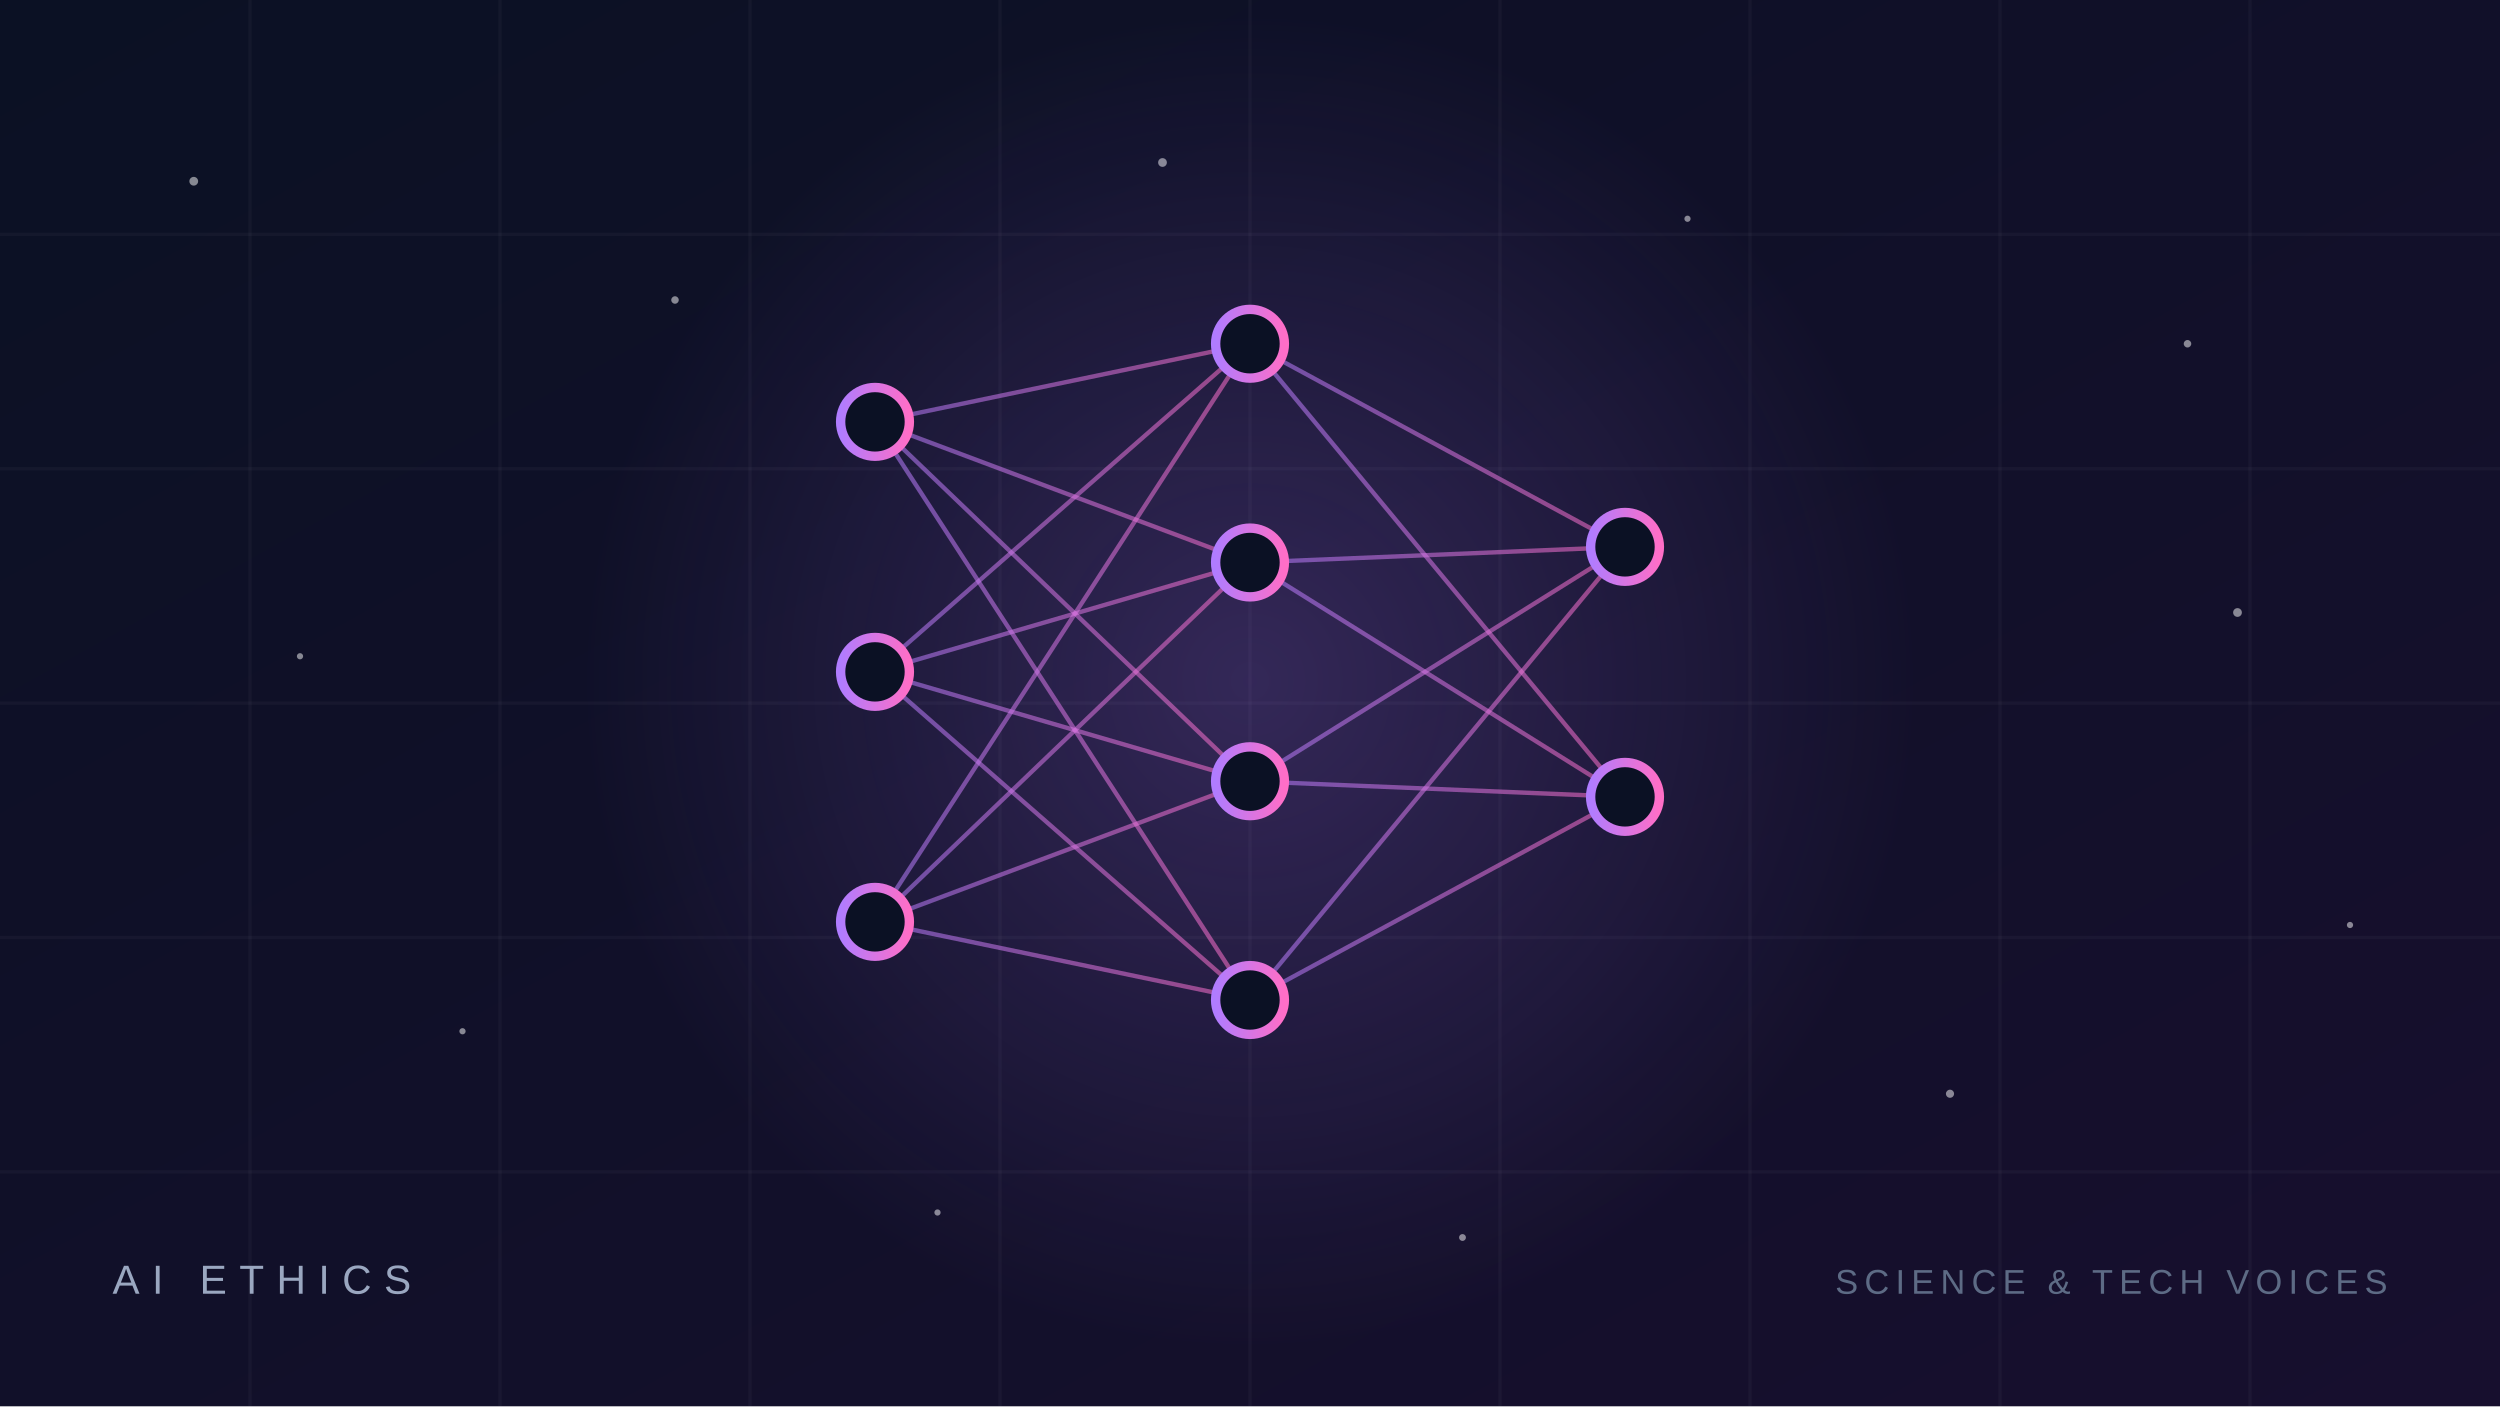
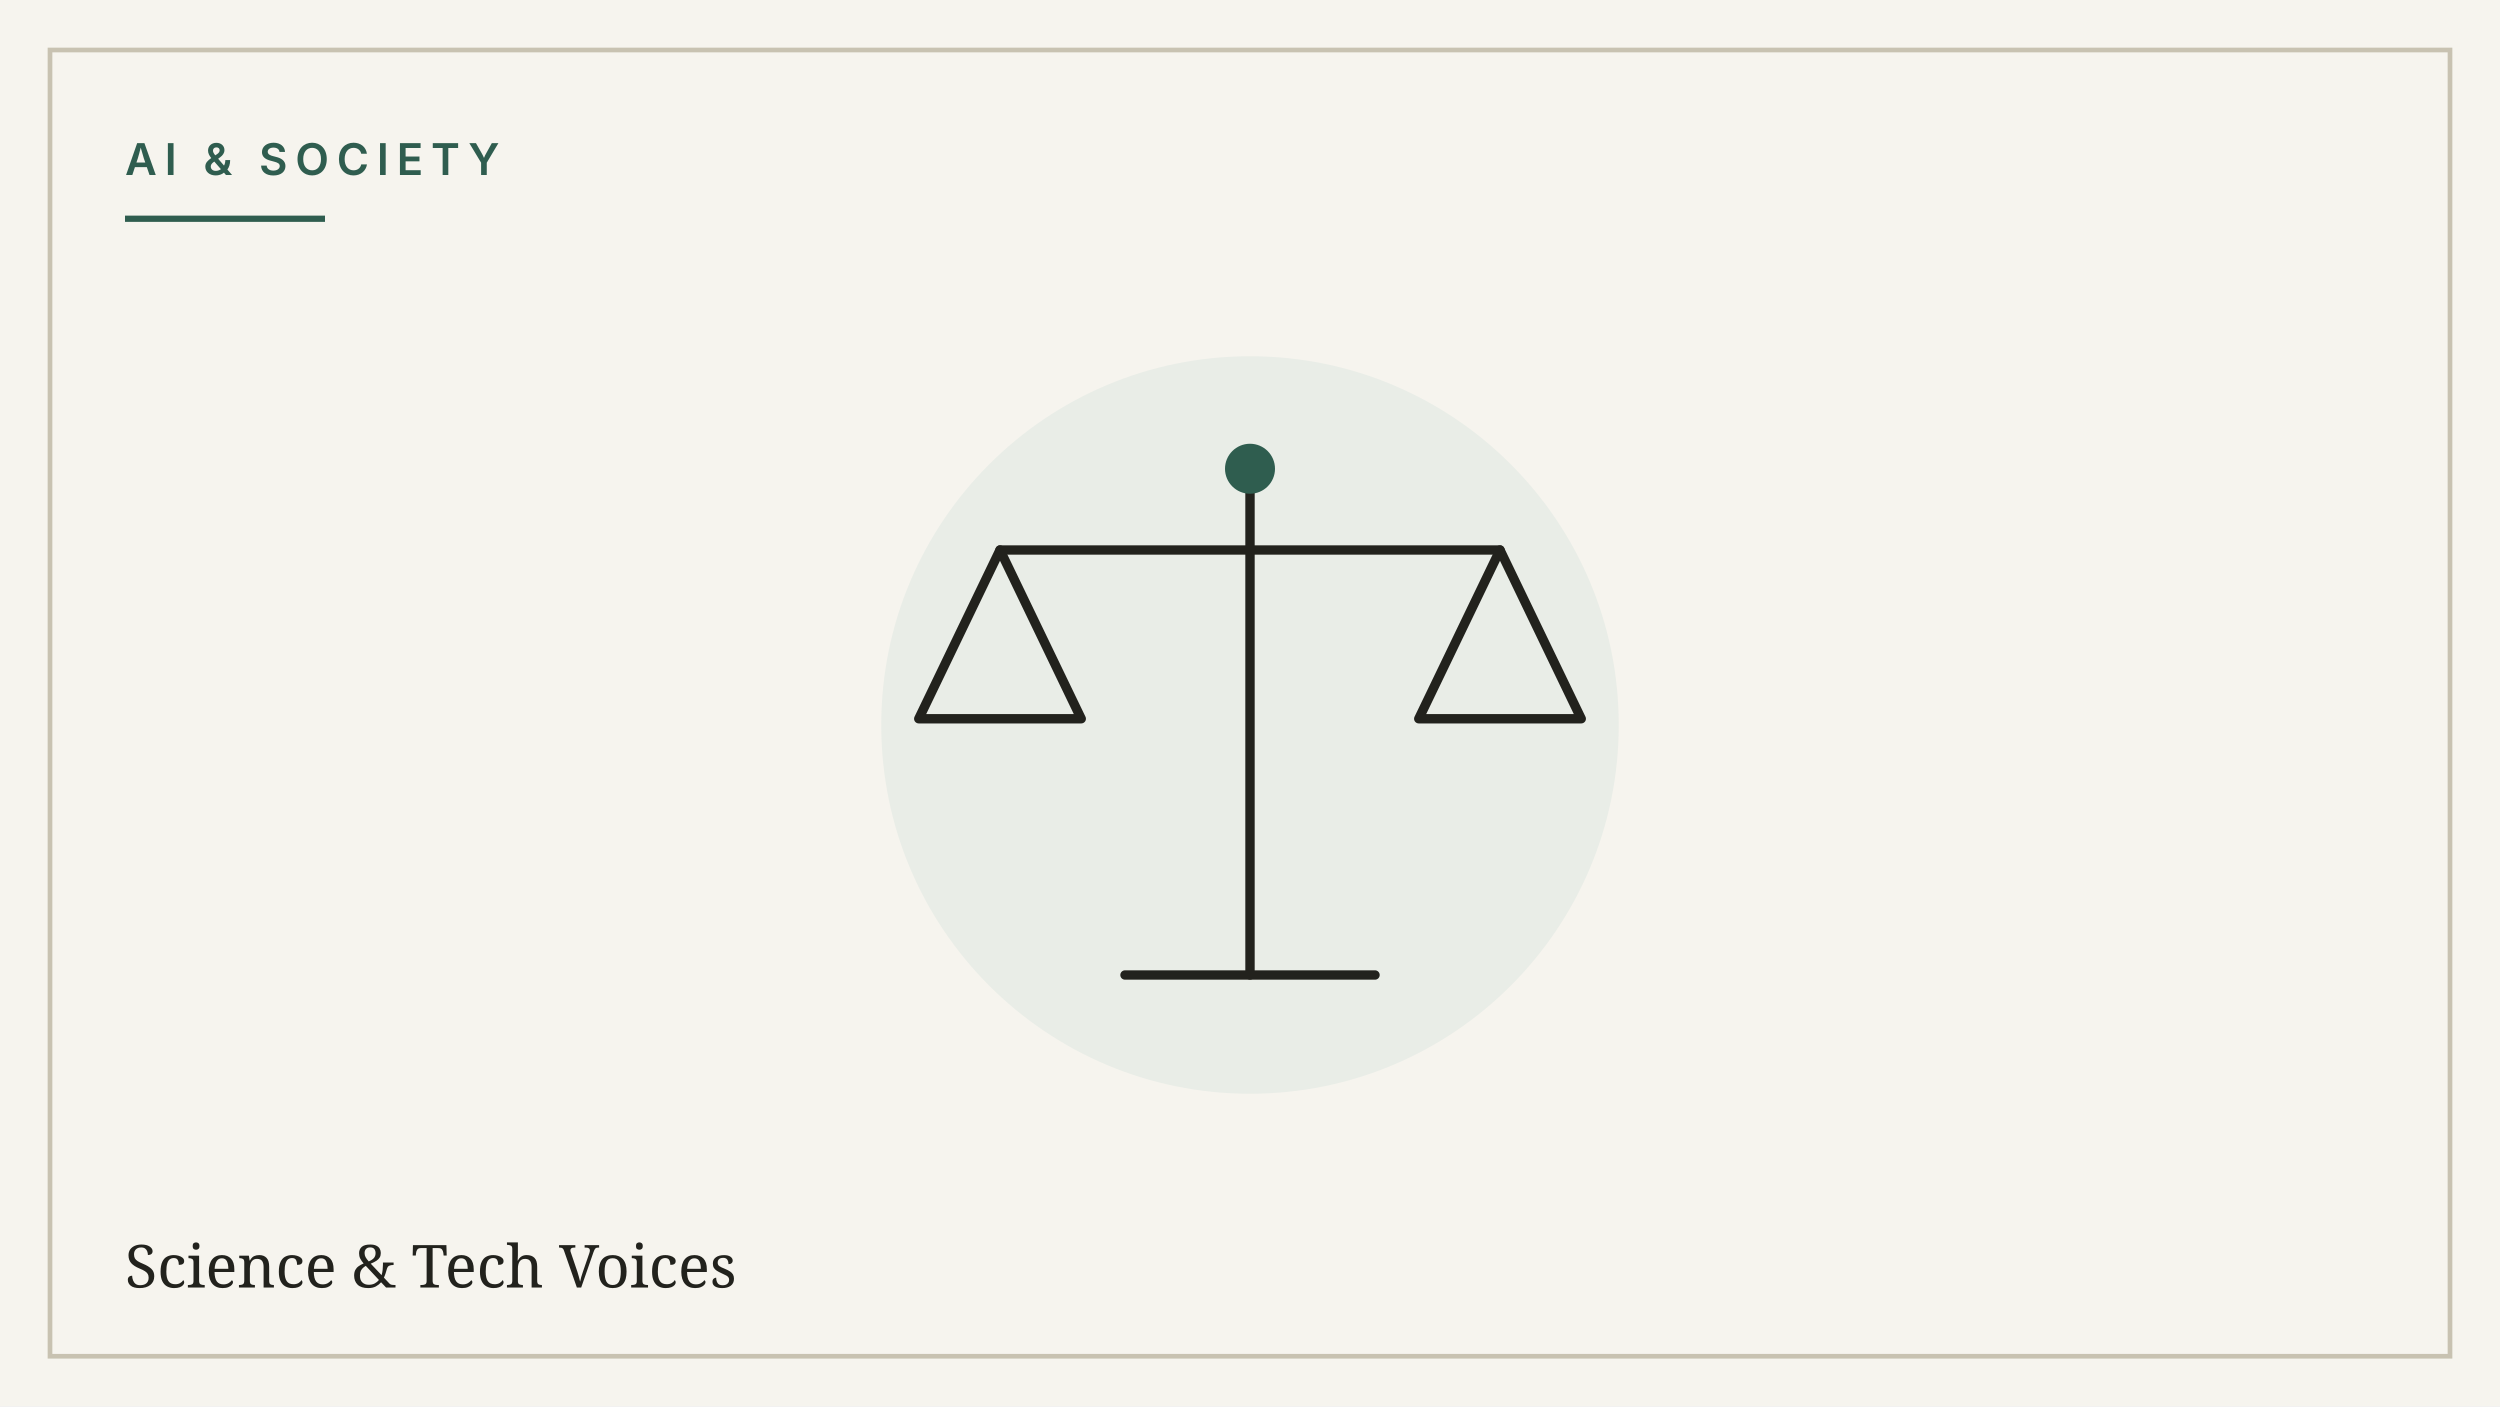
<svg xmlns="http://www.w3.org/2000/svg" viewBox="0 0 800 450" role="img" aria-label="AI Ethics: Can Code Have a Conscience?">
-   <defs>
-     <linearGradient id="bg" x1="0" y1="0" x2="1" y2="1">
-       <stop offset="0" stop-color="#0b1124" />
-       <stop offset="1" stop-color="#170f2e" />
-     </linearGradient>
-     <linearGradient id="ac" x1="0" y1="0" x2="1" y2="0">
-       <stop offset="0" stop-color="#b07cff" />
-       <stop offset="1" stop-color="#ff6ec7" />
-     </linearGradient>
-     <radialGradient id="glow" cx="0.5" cy="0.5" r="0.5">
-       <stop offset="0" stop-color="#b07cff" stop-opacity="0.22" />
-       <stop offset="1" stop-color="#b07cff" stop-opacity="0" />
-     </radialGradient>
-   </defs>
-   <rect width="800" height="450" fill="url(#bg)" />
-   <g stroke="#ffffff" stroke-opacity="0.035" stroke-width="1">
-     <line x1="80" y1="0" x2="80" y2="450" />
-     <line x1="160" y1="0" x2="160" y2="450" />
-     <line x1="240" y1="0" x2="240" y2="450" />
-     <line x1="320" y1="0" x2="320" y2="450" />
-     <line x1="400" y1="0" x2="400" y2="450" />
-     <line x1="480" y1="0" x2="480" y2="450" />
-     <line x1="560" y1="0" x2="560" y2="450" />
-     <line x1="640" y1="0" x2="640" y2="450" />
-     <line x1="720" y1="0" x2="720" y2="450" />
-     <line x1="0" y1="75" x2="800" y2="75" />
-     <line x1="0" y1="150" x2="800" y2="150" />
-     <line x1="0" y1="225" x2="800" y2="225" />
-     <line x1="0" y1="300" x2="800" y2="300" />
-     <line x1="0" y1="375" x2="800" y2="375" />
+   <rect width="800" height="450" fill="#f6f4ee" />
+   <rect x="16" y="16" width="768" height="418" fill="none" stroke="#c8c2b1" stroke-width="1.5" />
+   <text x="40" y="56" font-family="Inter, Segoe UI, sans-serif" font-size="14" letter-spacing="2.5" font-weight="600" fill="#2f5d4f">AI &amp; SOCIETY</text>
+   <line x1="40" y1="70" x2="104" y2="70" stroke="#2f5d4f" stroke-width="2" />
+   <text x="40" y="412" font-family="Spectral, Georgia, serif" font-size="19" fill="#22221d">Science &amp; Tech Voices</text>
+   <circle cx="400" cy="232" r="118" fill="#e9ede7" />
+   <g stroke="#22221d" stroke-width="3" stroke-linecap="round" stroke-linejoin="round" fill="none">
+     <line x1="400" y1="150" x2="400" y2="312" />
+     <line x1="320" y1="176" x2="480" y2="176" />
+     <path d="M320 176 l-26 54 52 0 z" />
+     <path d="M480 176 l-26 54 52 0 z" />
+     <line x1="360" y1="312" x2="440" y2="312" />
+     <circle cx="400" cy="150" r="8" fill="#2f5d4f" stroke="none" />
  </g>
-   <g>
-     <circle cx="62" cy="58" r="1.4" fill="#ffffff" opacity="0.5" />
-     <circle cx="148" cy="330" r="1.0" fill="#ffffff" opacity="0.5" />
-     <circle cx="216" cy="96" r="1.2" fill="#ffffff" opacity="0.5" />
-     <circle cx="300" cy="388" r="1.0" fill="#ffffff" opacity="0.5" />
-     <circle cx="372" cy="52" r="1.4" fill="#ffffff" opacity="0.5" />
-     <circle cx="468" cy="396" r="1.1" fill="#ffffff" opacity="0.5" />
-     <circle cx="540" cy="70" r="1.0" fill="#ffffff" opacity="0.5" />
-     <circle cx="624" cy="350" r="1.3" fill="#ffffff" opacity="0.5" />
-     <circle cx="700" cy="110" r="1.2" fill="#ffffff" opacity="0.5" />
-     <circle cx="752" cy="296" r="1.0" fill="#ffffff" opacity="0.5" />
-     <circle cx="96" cy="210" r="1.0" fill="#ffffff" opacity="0.5" />
-     <circle cx="716" cy="196" r="1.4" fill="#ffffff" opacity="0.5" />
-   </g>
-   <circle cx="400" cy="218" r="215" fill="url(#glow)" />
-   <g stroke="url(#ac)" fill="none" stroke-width="3" stroke-linecap="round" stroke-linejoin="round">
-     <line x1="280" y1="135" x2="400" y2="110" stroke-width="1.4" opacity="0.55" />
-     <line x1="280" y1="135" x2="400" y2="180" stroke-width="1.4" opacity="0.55" />
-     <line x1="280" y1="135" x2="400" y2="250" stroke-width="1.4" opacity="0.55" />
-     <line x1="280" y1="135" x2="400" y2="320" stroke-width="1.4" opacity="0.55" />
-     <line x1="280" y1="215" x2="400" y2="110" stroke-width="1.4" opacity="0.55" />
-     <line x1="280" y1="215" x2="400" y2="180" stroke-width="1.4" opacity="0.55" />
-     <line x1="280" y1="215" x2="400" y2="250" stroke-width="1.4" opacity="0.55" />
-     <line x1="280" y1="215" x2="400" y2="320" stroke-width="1.4" opacity="0.55" />
-     <line x1="280" y1="295" x2="400" y2="110" stroke-width="1.4" opacity="0.55" />
-     <line x1="280" y1="295" x2="400" y2="180" stroke-width="1.4" opacity="0.55" />
-     <line x1="280" y1="295" x2="400" y2="250" stroke-width="1.4" opacity="0.55" />
-     <line x1="280" y1="295" x2="400" y2="320" stroke-width="1.4" opacity="0.55" />
-     <line x1="400" y1="110" x2="520" y2="175" stroke-width="1.4" opacity="0.55" />
-     <line x1="400" y1="110" x2="520" y2="255" stroke-width="1.4" opacity="0.55" />
-     <line x1="400" y1="180" x2="520" y2="175" stroke-width="1.4" opacity="0.55" />
-     <line x1="400" y1="180" x2="520" y2="255" stroke-width="1.4" opacity="0.55" />
-     <line x1="400" y1="250" x2="520" y2="175" stroke-width="1.4" opacity="0.55" />
-     <line x1="400" y1="250" x2="520" y2="255" stroke-width="1.4" opacity="0.55" />
-     <line x1="400" y1="320" x2="520" y2="175" stroke-width="1.4" opacity="0.55" />
-     <line x1="400" y1="320" x2="520" y2="255" stroke-width="1.4" opacity="0.55" />
-     <circle cx="280" cy="135" r="11" fill="#0b1124" />
-     <circle cx="280" cy="215" r="11" fill="#0b1124" />
-     <circle cx="280" cy="295" r="11" fill="#0b1124" />
-     <circle cx="400" cy="110" r="11" fill="#0b1124" />
-     <circle cx="400" cy="180" r="11" fill="#0b1124" />
-     <circle cx="400" cy="250" r="11" fill="#0b1124" />
-     <circle cx="400" cy="320" r="11" fill="#0b1124" />
-     <circle cx="520" cy="175" r="11" fill="#0b1124" />
-     <circle cx="520" cy="255" r="11" fill="#0b1124" />
-   </g>
-   <text x="36" y="414" font-family="Arial, Helvetica, sans-serif" font-size="13" letter-spacing="4" fill="#9aa7c0">AI ETHICS</text>
-   <text x="764" y="414" text-anchor="end" font-family="Arial, Helvetica, sans-serif" font-size="11" letter-spacing="2" fill="#5d6b85">SCIENCE &amp; TECH VOICES</text>
</svg>
